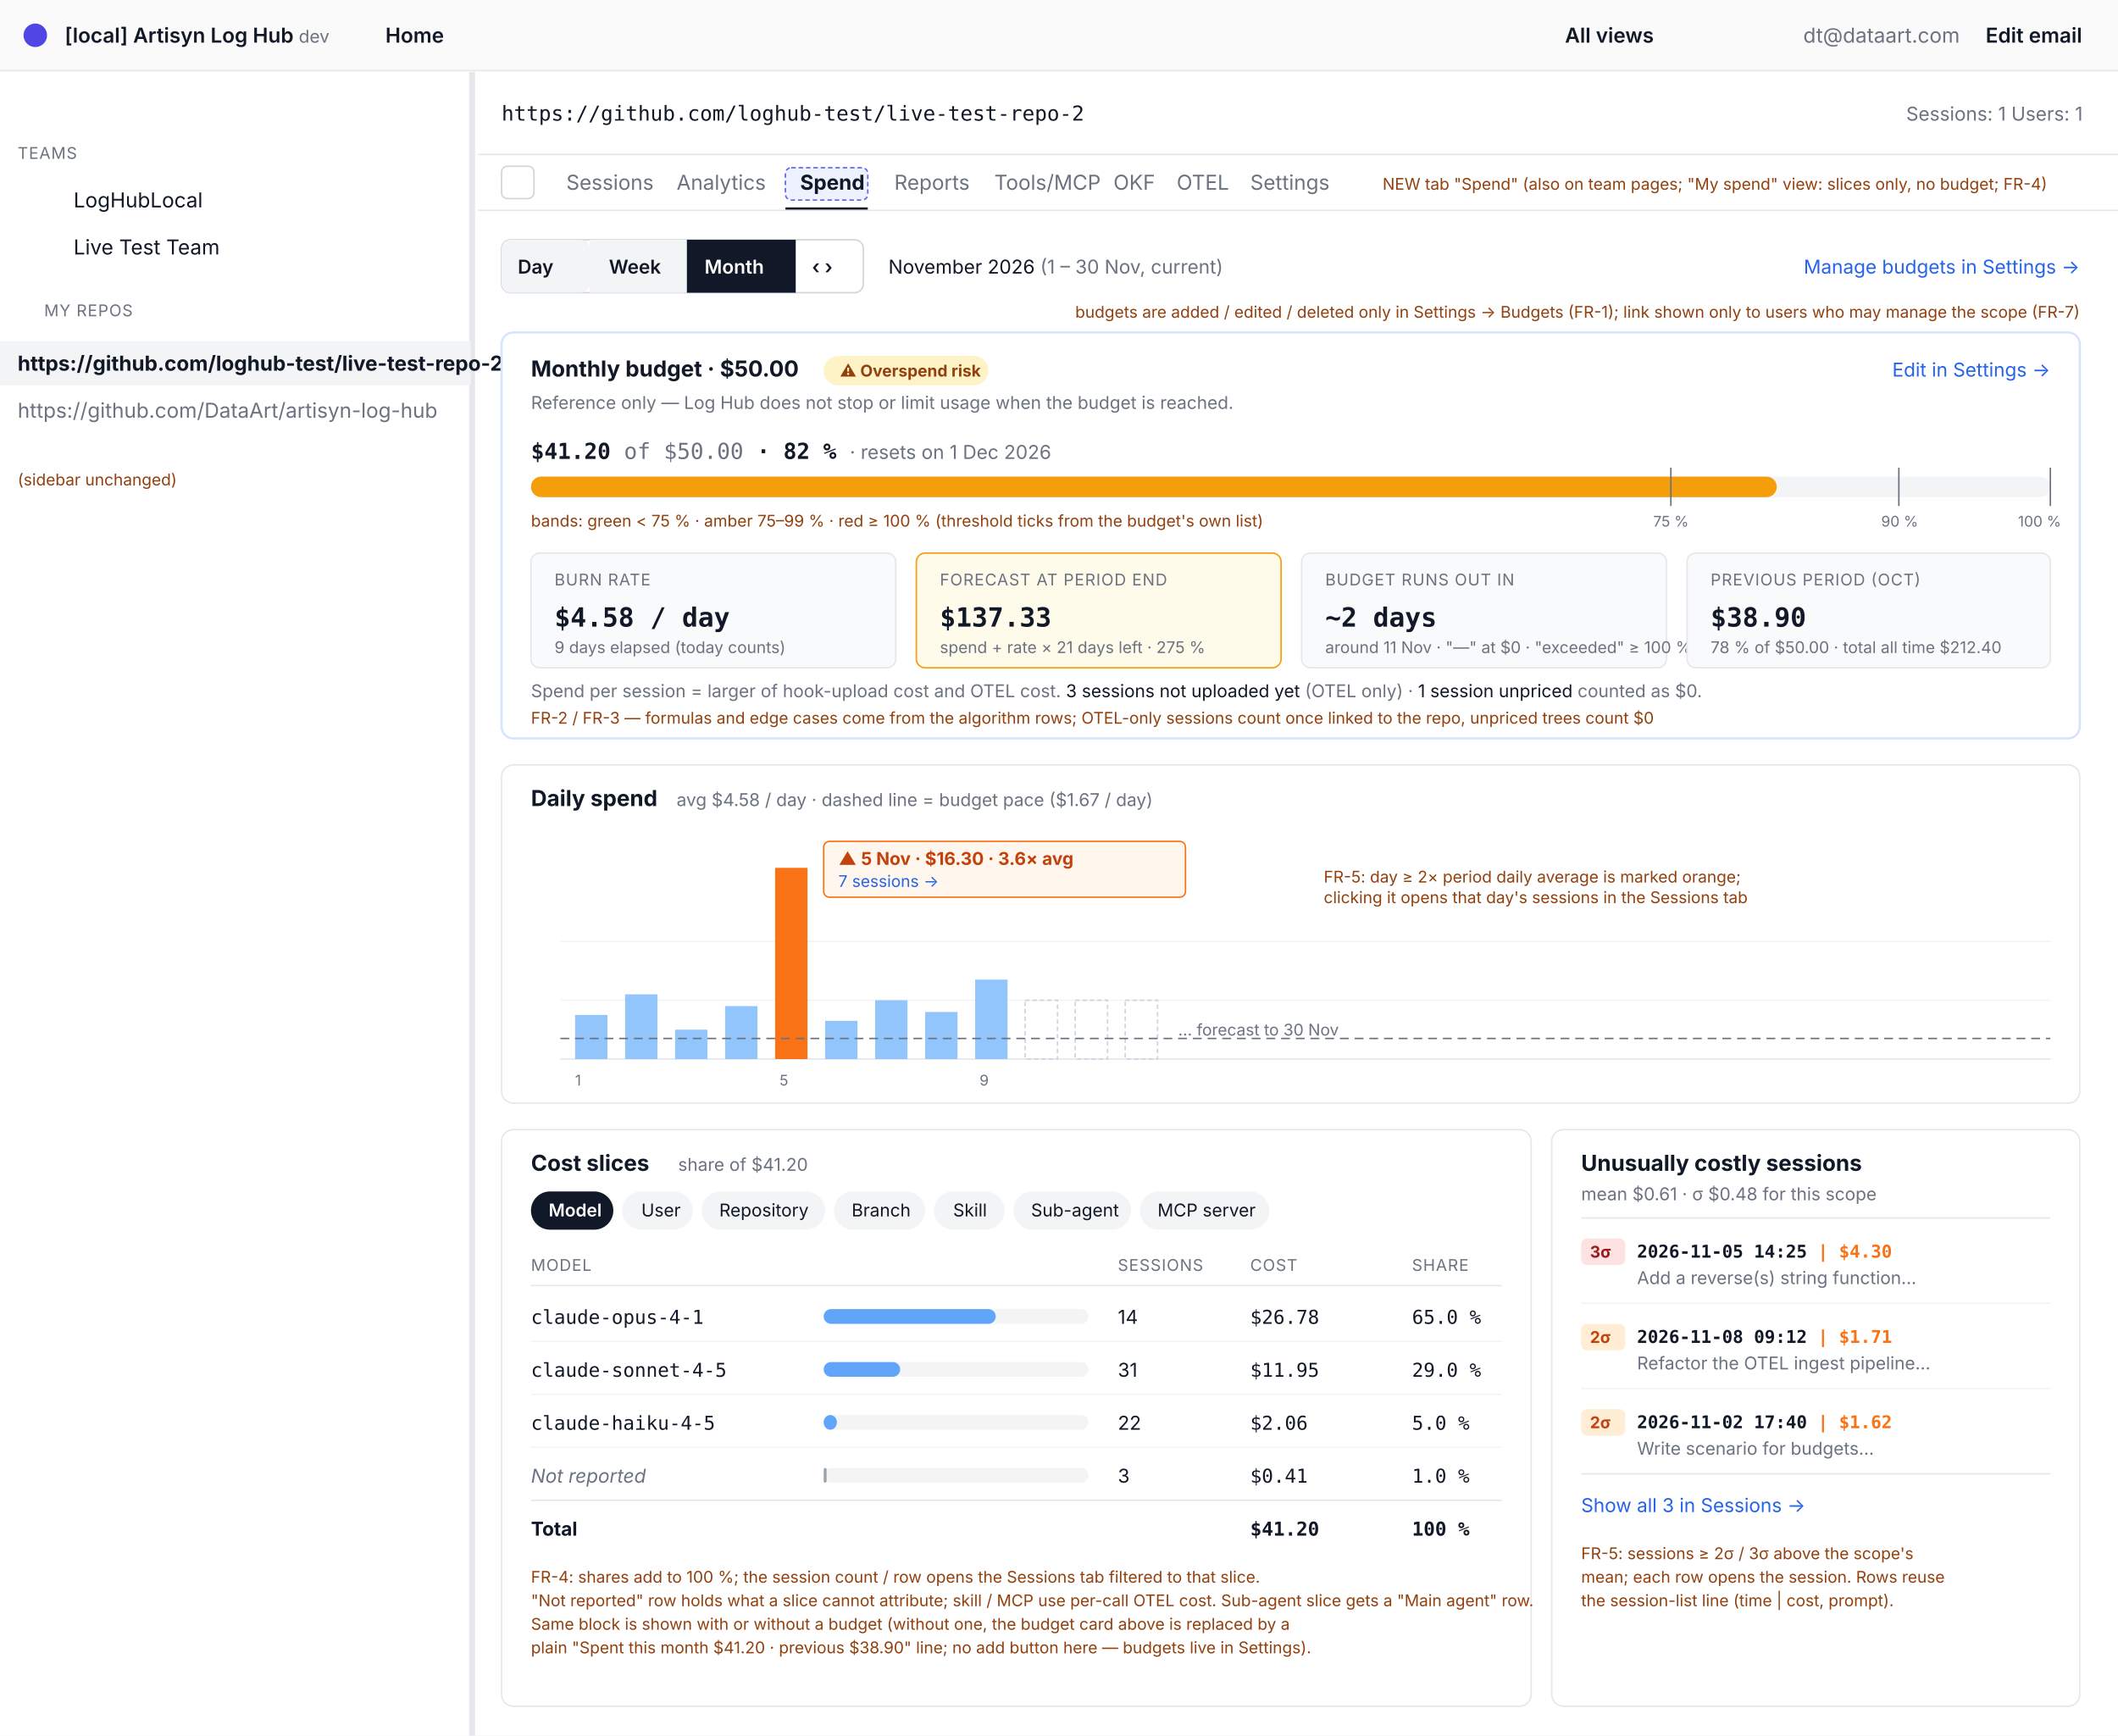
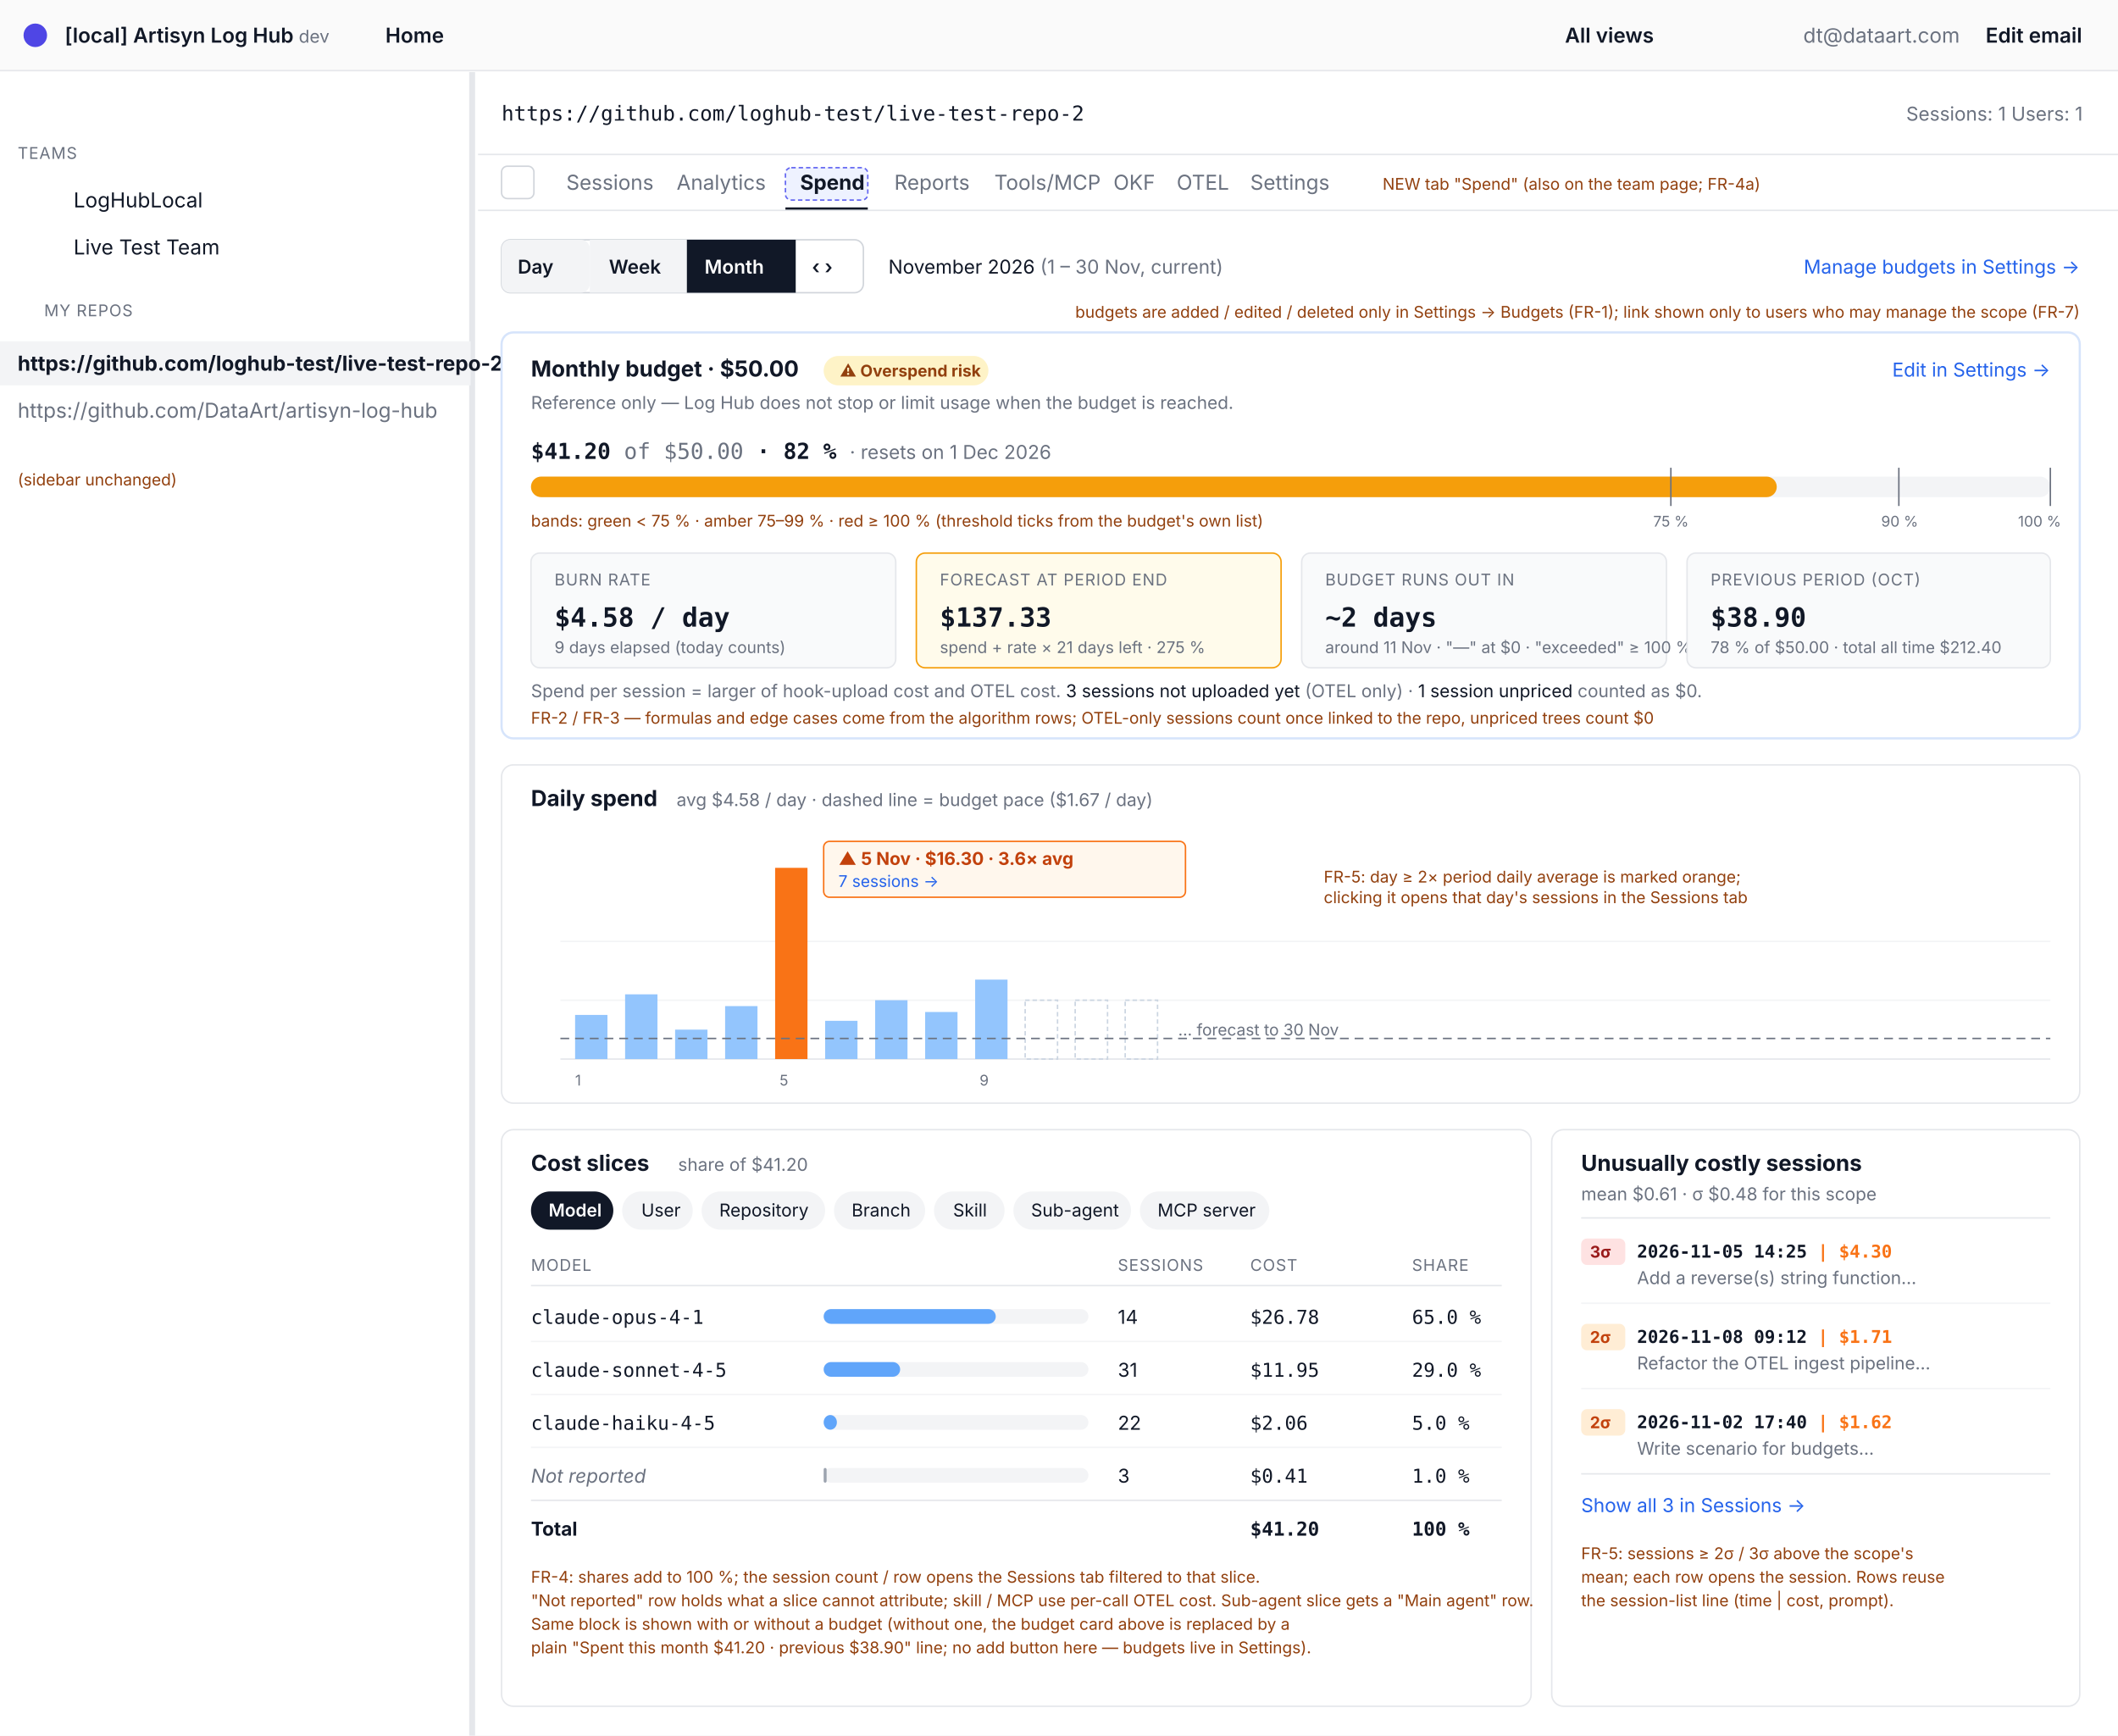
<svg xmlns="http://www.w3.org/2000/svg" width="1440" height="1180" viewBox="0 0 1440 1180" font-family="Inter, Segoe UI, Arial, sans-serif">
  <style>
    .t { fill: #111827; }
    .muted { fill: #6b7280; }
    .mono { font-family: 'JetBrains Mono', Consolas, monospace; }
    .link { fill: #2563eb; }
    .note { fill: #92400e; font-size: 11px; }
    .h { font-size: 15px; font-weight: 700; fill: #111827; }
    .lbl { font-size: 11px; fill: #6b7280; letter-spacing: 0.5px; }
    .val { font-family: 'JetBrains Mono', Consolas, monospace; font-size: 18px; font-weight: 700; fill: #111827; }
    .cell { font-size: 13px; fill: #111827; }
    .cellm { font-family: 'JetBrains Mono', Consolas, monospace; font-size: 13px; fill: #111827; }
  </style>
  <rect width="1440" height="1180" fill="#ffffff" />
  <rect x="0" y="0" width="1440" height="48" fill="#fafafa" />
  <line x1="0" y1="48" x2="1440" y2="48" stroke="#e5e7eb" />
  <circle cx="24" cy="24" r="8" fill="#4f46e5" />
  <text x="44" y="29" font-size="14" font-weight="600" class="t">[local] Artisyn Log Hub <tspan class="muted" font-size="12" font-weight="400">dev</tspan>
  </text>
  <text x="262" y="29" font-size="14" font-weight="600" class="t">Home</text>
  <text x="1064" y="29" font-size="14" font-weight="600" class="t">All views</text>
  <text x="1226" y="29" font-size="14" class="muted">dt@dataart.com</text>
  <text x="1350" y="29" font-size="14" font-weight="600" class="t">Edit email</text>
  <rect x="0" y="49" width="320" height="1131" fill="#ffffff" />
  <line x1="321" y1="49" x2="321" y2="1180" stroke="#e5e7eb" stroke-width="4" />
  <text x="12" y="108" class="lbl">TEAMS</text>
  <text x="50" y="141" font-size="14" class="t">LogHubLocal</text>
  <text x="50" y="173" font-size="14" class="t">Live Test Team</text>
  <text x="30" y="215" class="lbl">MY REPOS</text>
  <rect x="0" y="232" width="320" height="30" fill="#f3f4f6" />
  <text x="12" y="252" font-size="14" font-weight="700" class="t">https://github.com/loghub-test/live-test-repo-2</text>
  <text x="12" y="284" font-size="14" class="muted">https://github.com/DataArt/artisyn-log-hub</text>
  <text x="12" y="330" font-size="11" class="note">(sidebar unchanged)</text>
  <text x="341" y="82" class="mono t" font-size="14">https://github.com/loghub-test/live-test-repo-2</text>
  <text x="1296" y="82" font-size="13" class="muted">Sessions: 1   Users: 1</text>
  <line x1="325" y1="105" x2="1440" y2="105" stroke="#e5e7eb" />
  <rect x="341" y="113" width="22" height="22" rx="4" fill="none" stroke="#d1d5db" />
  <text x="385" y="129" font-size="14" class="muted">Sessions</text>
  <text x="460" y="129" font-size="14" class="muted">Analytics</text>
  <rect x="534" y="114" width="56" height="22" rx="4" fill="#eef2ff" stroke="#6366f1" stroke-dasharray="3,2" />
  <text x="544" y="129" font-size="14" font-weight="700" class="t">Spend</text>
  <line x1="534" y1="142" x2="590" y2="142" stroke="#111827" stroke-width="2" />
  <text x="608" y="129" font-size="14" class="muted">Reports</text>
  <text x="676" y="129" font-size="14" class="muted">Tools/MCP</text>
  <text x="757" y="129" font-size="14" class="muted">OKF</text>
  <text x="800" y="129" font-size="14" class="muted">OTEL</text>
  <text x="850" y="129" font-size="14" class="muted">Settings</text>
  <line x1="325" y1="143" x2="1440" y2="143" stroke="#e5e7eb" />
-   <text x="940" y="129" class="note">NEW tab "Spend" (also on team pages; "My spend" view: slices only, no budget; FR-4)</text>
+   <text x="940" y="129" class="note">NEW tab "Spend" (also on the team page; FR-4a)</text>
  <rect x="341" y="163" width="246" height="36" rx="6" fill="#ffffff" stroke="#d1d5db" />
  <rect x="341" y="163" width="60" height="36" rx="6" fill="#f3f4f6" />
  <text x="352" y="186" font-size="13" font-weight="600" class="t">Day</text>
  <rect x="401" y="163" width="66" height="36" fill="#f3f4f6" />
  <text x="414" y="186" font-size="13" font-weight="600" class="t">Week</text>
  <rect x="467" y="163" width="74" height="36" fill="#111827" />
  <text x="479" y="186" font-size="13" font-weight="600" fill="#ffffff">Month</text>
  <text x="552" y="186" font-size="13" font-weight="600" class="t">‹ ›</text>
  <text x="604" y="186" font-size="13" class="t">November 2026 <tspan class="muted">(1 – 30 Nov, current)</tspan>
  </text>
  <text x="1414" y="186" text-anchor="end" font-size="13" class="link">Manage budgets in Settings →</text>
  <text x="1414" y="216" text-anchor="end" class="note">budgets are added / edited / deleted only in Settings → Budgets (FR-1); link shown only to users who may manage the scope (FR-7)</text>
  <rect x="341" y="226" width="1073" height="276" rx="8" fill="#ffffff" stroke="#d6e4fb" stroke-width="1.5" />
  <text x="361" y="256" class="h">Monthly budget · $50.00</text>
  <rect x="560" y="242" width="112" height="20" rx="10" fill="#fef3c7" />
  <text x="571" y="256" font-size="11" font-weight="700" fill="#92400e">⚠ Overspend risk</text>
  <text x="1394" y="256" text-anchor="end" font-size="13" class="link">Edit in Settings →</text>
  <text x="361" y="278" font-size="12" class="muted">Reference only — Log Hub does not stop or limit usage when the budget is reached.</text>
  <text x="361" y="312" class="mono t" font-size="15" font-weight="700">$41.20 <tspan class="muted" font-weight="400">of $50.00</tspan> · 82 % <tspan class="muted" font-weight="400" font-family="Inter, Segoe UI, Arial, sans-serif" font-size="13">· resets on 1 Dec 2026</tspan>
  </text>
  <rect x="361" y="324" width="1033" height="14" rx="7" fill="#f3f4f6" />
  <rect x="361" y="324" width="847" height="14" rx="7" fill="#f59e0b" />
  <line x1="1136" y1="318" x2="1136" y2="344" stroke="#6b7280" />
  <text x="1124" y="358" font-size="10" class="muted">75 %</text>
  <line x1="1291" y1="318" x2="1291" y2="344" stroke="#6b7280" />
  <text x="1279" y="358" font-size="10" class="muted">90 %</text>
  <line x1="1394" y1="318" x2="1394" y2="344" stroke="#6b7280" />
  <text x="1372" y="358" font-size="10" class="muted">100 %</text>
  <text x="361" y="358" font-size="10" class="note">bands: green &lt; 75 % · amber 75–99 % · red ≥ 100 % (threshold ticks from the budget's own list)</text>
  <g>
    <rect x="361" y="376" width="248" height="78" rx="6" fill="#f9fafb" stroke="#e5e7eb" />
    <text x="377" y="398" class="lbl">BURN RATE</text>
    <text x="377" y="426" class="val">$4.58 / day</text>
    <text x="377" y="444" font-size="11" class="muted">9 days elapsed (today counts)</text>
    <rect x="623" y="376" width="248" height="78" rx="6" fill="#fffbeb" stroke="#f59e0b" />
    <text x="639" y="398" class="lbl">FORECAST AT PERIOD END</text>
    <text x="639" y="426" class="val" fill="#b45309">$137.33</text>
    <text x="639" y="444" font-size="11" class="muted">spend + rate × 21 days left · 275 %</text>
    <rect x="885" y="376" width="248" height="78" rx="6" fill="#f9fafb" stroke="#e5e7eb" />
    <text x="901" y="398" class="lbl">BUDGET RUNS OUT IN</text>
    <text x="901" y="426" class="val">~2 days</text>
    <text x="901" y="444" font-size="11" class="muted">around 11 Nov · "—" at $0 · "exceeded" ≥ 100 %</text>
    <rect x="1147" y="376" width="247" height="78" rx="6" fill="#f9fafb" stroke="#e5e7eb" />
    <text x="1163" y="398" class="lbl">PREVIOUS PERIOD (OCT)</text>
    <text x="1163" y="426" class="val">$38.90</text>
    <text x="1163" y="444" font-size="11" class="muted">78 % of $50.00 · total all time $212.40</text>
  </g>
  <text x="361" y="474" font-size="12" class="muted">Spend per session = larger of hook-upload cost and OTEL cost. <tspan class="t">3 sessions not uploaded yet</tspan> (OTEL only) · <tspan class="t">1 session unpriced</tspan> counted as $0.</text>
  <text x="361" y="492" class="note">FR-2 / FR-3 — formulas and edge cases come from the algorithm rows; OTEL-only sessions count once linked to the repo, unpriced trees count $0</text>
  <rect x="341" y="520" width="1073" height="230" rx="8" fill="#ffffff" stroke="#e5e7eb" />
  <text x="361" y="548" class="h">Daily spend</text>
  <text x="460" y="548" font-size="12" class="muted">avg $4.58 / day · dashed line = budget pace ($1.67 / day)</text>
  <line x1="381" y1="720" x2="1394" y2="720" stroke="#e5e7eb" />
  <line x1="381" y1="640" x2="1394" y2="640" stroke="#f3f4f6" />
  <line x1="381" y1="680" x2="1394" y2="680" stroke="#f3f4f6" />
  <rect x="391" y="690" width="22" height="30" fill="#93c5fd" />
  <rect x="425" y="676" width="22" height="44" fill="#93c5fd" />
  <rect x="459" y="700" width="22" height="20" fill="#93c5fd" />
  <rect x="493" y="684" width="22" height="36" fill="#93c5fd" />
  <rect x="527" y="590" width="22" height="130" fill="#f97316" />
  <rect x="561" y="694" width="22" height="26" fill="#93c5fd" />
  <rect x="595" y="680" width="22" height="40" fill="#93c5fd" />
  <rect x="629" y="688" width="22" height="32" fill="#93c5fd" />
  <rect x="663" y="666" width="22" height="54" fill="#93c5fd" />
  <g fill="none" stroke="#cbd5e1" stroke-dasharray="3,2">
    <rect x="697" y="680" width="22" height="40" />
    <rect x="731" y="680" width="22" height="40" />
    <rect x="765" y="680" width="22" height="40" />
  </g>
  <text x="801" y="704" font-size="11" class="muted">… forecast to 30 Nov</text>
  <line x1="381" y1="706" x2="1394" y2="706" stroke="#6b7280" stroke-dasharray="6,4" />
  <text x="391" y="738" font-size="10" class="muted">1</text>
  <text x="530" y="738" font-size="10" class="muted">5</text>
  <text x="666" y="738" font-size="10" class="muted">9</text>
  <rect x="560" y="572" width="246" height="38" rx="4" fill="#fff7ed" stroke="#f97316" />
  <text x="570" y="588" font-size="12" font-weight="700" fill="#c2410c">▲ 5 Nov · $16.30 · 3.6× avg</text>
  <text x="570" y="603" font-size="11" class="link">7 sessions →</text>
  <text x="900" y="600" class="note">FR-5: day ≥ 2× period daily average is marked orange;</text>
  <text x="900" y="614" class="note">clicking it opens that day's sessions in the Sessions tab</text>
  <rect x="341" y="768" width="700" height="392" rx="8" fill="#ffffff" stroke="#e5e7eb" />
  <text x="361" y="796" class="h">Cost slices</text>
  <text x="461" y="796" font-size="12" class="muted">share of $41.20</text>
  <g font-size="12">
    <rect x="361" y="810" width="56" height="26" rx="13" fill="#111827" />
    <text x="373" y="827" fill="#ffffff" font-weight="600">Model</text>
    <rect x="423" y="810" width="48" height="26" rx="13" fill="#f3f4f6" />
    <text x="436" y="827" class="t">User</text>
    <rect x="477" y="810" width="84" height="26" rx="13" fill="#f3f4f6" />
    <text x="489" y="827" class="t">Repository</text>
    <rect x="567" y="810" width="62" height="26" rx="13" fill="#f3f4f6" />
    <text x="579" y="827" class="t">Branch</text>
    <rect x="635" y="810" width="48" height="26" rx="13" fill="#f3f4f6" />
    <text x="648" y="827" class="t">Skill</text>
    <rect x="689" y="810" width="80" height="26" rx="13" fill="#f3f4f6" />
    <text x="701" y="827" class="t">Sub-agent</text>
    <rect x="775" y="810" width="88" height="26" rx="13" fill="#f3f4f6" />
    <text x="787" y="827" class="t">MCP server</text>
  </g>
  <text x="361" y="864" class="lbl">MODEL</text>
  <text x="760" y="864" class="lbl">SESSIONS</text>
  <text x="850" y="864" class="lbl">COST</text>
  <text x="960" y="864" class="lbl">SHARE</text>
  <line x1="361" y1="874" x2="1021" y2="874" stroke="#e5e7eb" />
  <g>
    <text x="361" y="900" class="cellm">claude-opus-4-1</text>
    <rect x="560" y="890" width="180" height="10" rx="5" fill="#f3f4f6" />
    <rect x="560" y="890" width="117" height="10" rx="5" fill="#60a5fa" />
    <text x="760" y="900" class="cell link">14</text>
    <text x="850" y="900" class="cellm">$26.78</text>
    <text x="960" y="900" class="cellm">65.0 %</text>
    <line x1="361" y1="912" x2="1021" y2="912" stroke="#f3f4f6" />
    <text x="361" y="936" class="cellm">claude-sonnet-4-5</text>
    <rect x="560" y="926" width="180" height="10" rx="5" fill="#f3f4f6" />
    <rect x="560" y="926" width="52" height="10" rx="5" fill="#60a5fa" />
    <text x="760" y="936" class="cell link">31</text>
    <text x="850" y="936" class="cellm">$11.95</text>
    <text x="960" y="936" class="cellm">29.0 %</text>
    <line x1="361" y1="948" x2="1021" y2="948" stroke="#f3f4f6" />
    <text x="361" y="972" class="cellm">claude-haiku-4-5</text>
    <rect x="560" y="962" width="180" height="10" rx="5" fill="#f3f4f6" />
    <rect x="560" y="962" width="9" height="10" rx="5" fill="#60a5fa" />
    <text x="760" y="972" class="cell link">22</text>
    <text x="850" y="972" class="cellm">$2.06</text>
    <text x="960" y="972" class="cellm">5.0 %</text>
    <line x1="361" y1="984" x2="1021" y2="984" stroke="#f3f4f6" />
    <text x="361" y="1008" font-size="13" class="muted" font-style="italic">Not reported</text>
    <rect x="560" y="998" width="180" height="10" rx="5" fill="#f3f4f6" />
    <rect x="560" y="998" width="2" height="10" rx="1" fill="#9ca3af" />
    <text x="760" y="1008" class="cell link">3</text>
    <text x="850" y="1008" class="cellm">$0.41</text>
    <text x="960" y="1008" class="cellm">1.0 %</text>
    <line x1="361" y1="1020" x2="1021" y2="1020" stroke="#e5e7eb" />
    <text x="361" y="1044" font-size="13" font-weight="700" class="t">Total</text>
    <text x="850" y="1044" class="cellm" font-weight="700">$41.20</text>
    <text x="960" y="1044" class="cellm" font-weight="700">100 %</text>
  </g>
  <text x="361" y="1076" class="note">FR-4: shares add to 100 %; the session count / row opens the Sessions tab filtered to that slice.</text>
  <text x="361" y="1092" class="note">"Not reported" row holds what a slice cannot attribute; skill / MCP use per-call OTEL cost. Sub-agent slice gets a "Main agent" row.</text>
  <text x="361" y="1108" class="note">Same block is shown with or without a budget (without one, the budget card above is replaced by a</text>
  <text x="361" y="1124" class="note">plain "Spent this month $41.20 · previous $38.90" line; no add button here — budgets live in Settings).</text>
  <rect x="1055" y="768" width="359" height="392" rx="8" fill="#ffffff" stroke="#e5e7eb" />
  <text x="1075" y="796" class="h">Unusually costly sessions</text>
  <text x="1075" y="816" font-size="12" class="muted">mean $0.61 · σ $0.48 for this scope</text>
  <line x1="1075" y1="828" x2="1394" y2="828" stroke="#e5e7eb" />
  <rect x="1075" y="842" width="30" height="18" rx="4" fill="#fee2e2" />
  <text x="1081" y="855" font-size="11" font-weight="700" fill="#991b1b">3σ</text>
  <text x="1113" y="855" class="mono" font-size="12" font-weight="700" fill="#111827">2026-11-05 14:25 <tspan fill="#f97316">| $4.30</tspan>
  </text>
  <text x="1113" y="873" font-size="12" class="muted">Add a reverse(s) string function…</text>
  <line x1="1075" y1="886" x2="1394" y2="886" stroke="#f3f4f6" />
  <rect x="1075" y="900" width="30" height="18" rx="4" fill="#ffedd5" />
  <text x="1081" y="913" font-size="11" font-weight="700" fill="#c2410c">2σ</text>
  <text x="1113" y="913" class="mono" font-size="12" font-weight="700" fill="#111827">2026-11-08 09:12 <tspan fill="#f97316">| $1.71</tspan>
  </text>
  <text x="1113" y="931" font-size="12" class="muted">Refactor the OTEL ingest pipeline…</text>
  <line x1="1075" y1="944" x2="1394" y2="944" stroke="#f3f4f6" />
  <rect x="1075" y="958" width="30" height="18" rx="4" fill="#ffedd5" />
  <text x="1081" y="971" font-size="11" font-weight="700" fill="#c2410c">2σ</text>
  <text x="1113" y="971" class="mono" font-size="12" font-weight="700" fill="#111827">2026-11-02 17:40 <tspan fill="#f97316">| $1.62</tspan>
  </text>
  <text x="1113" y="989" font-size="12" class="muted">Write scenario for budgets…</text>
  <line x1="1075" y1="1002" x2="1394" y2="1002" stroke="#e5e7eb" />
  <text x="1075" y="1028" font-size="13" class="link">Show all 3 in Sessions →</text>
  <text x="1075" y="1060" class="note">FR-5: sessions ≥ 2σ / 3σ above the scope's</text>
  <text x="1075" y="1076" class="note">mean; each row opens the session. Rows reuse</text>
  <text x="1075" y="1092" class="note">the session-list line (time | cost, prompt).</text>
</svg>
